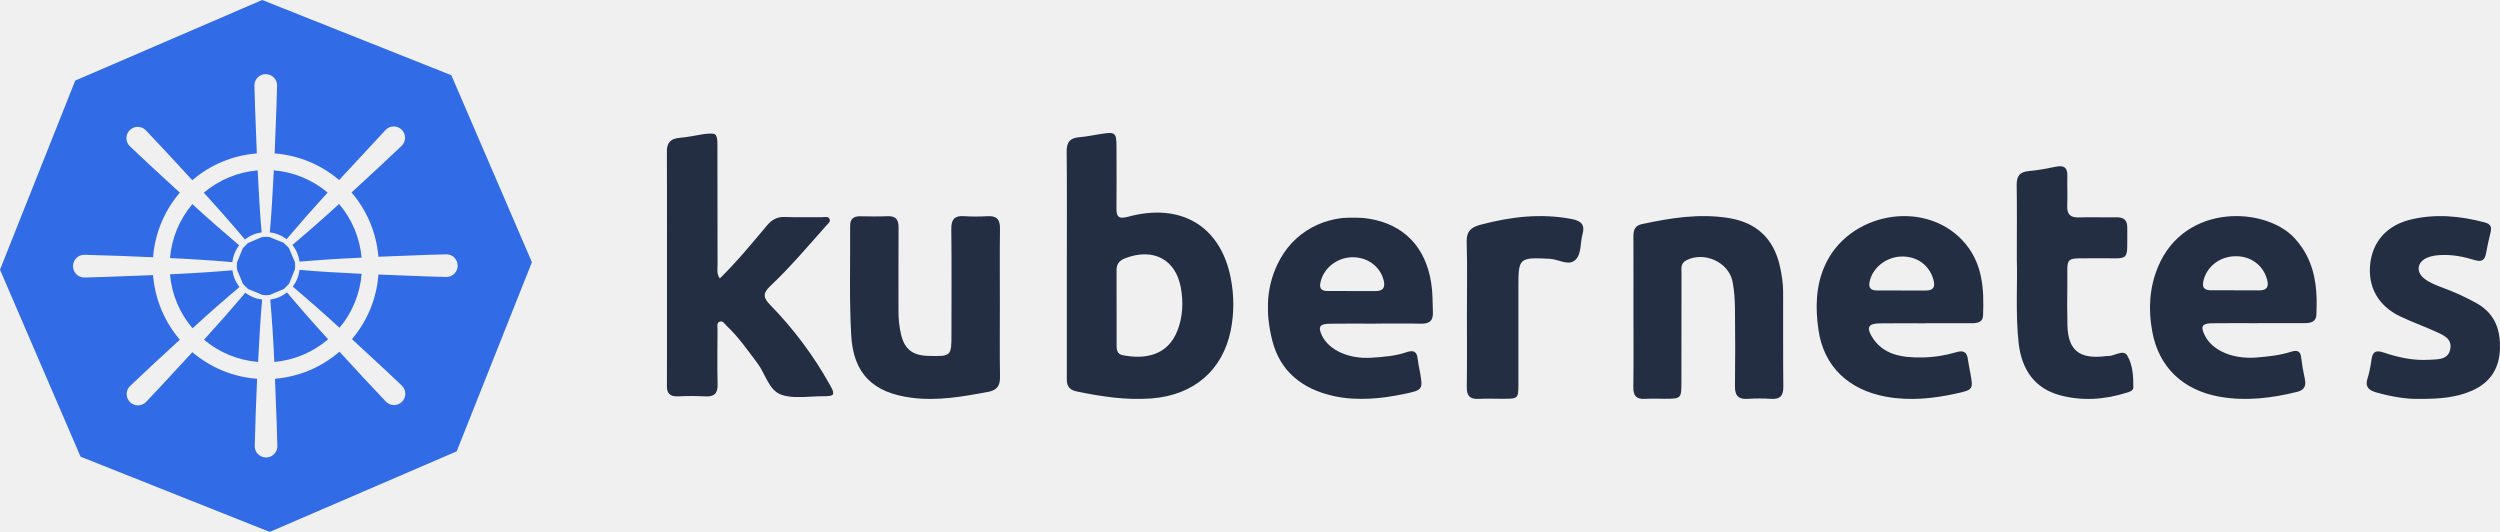
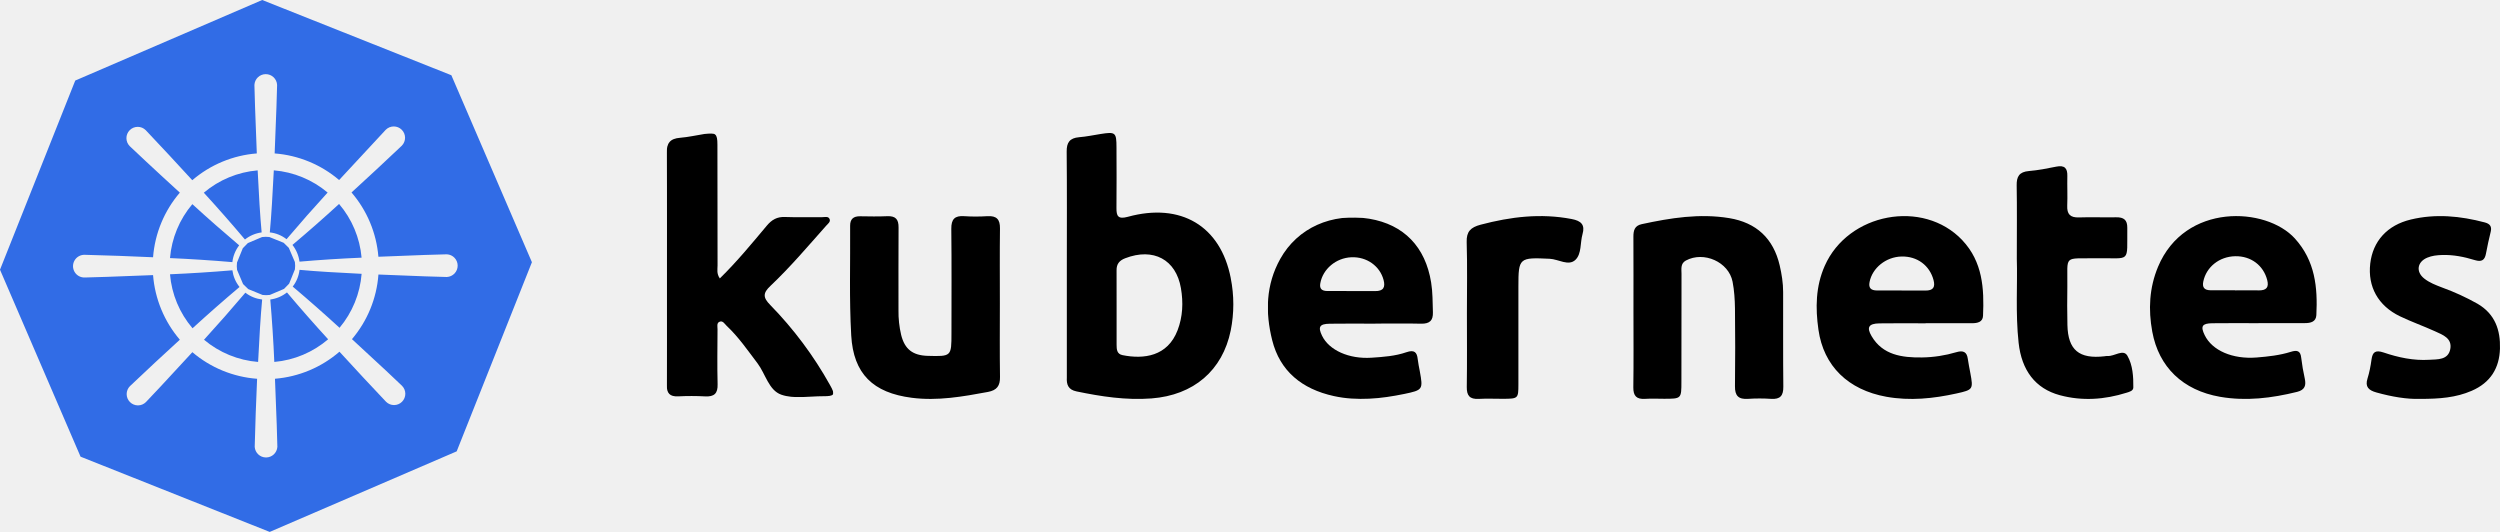
<svg xmlns="http://www.w3.org/2000/svg" xmlns:xlink="http://www.w3.org/1999/xlink" width="94" height="20" viewBox="0 0 94 20">
  <defs>
    <path id="a" d="M0 .014h6.266v9.918H0z" />
    <path id="c" d="M.044.05h6.208v6.825H.044z" />
  </defs>
  <g fill="none" fill-rule="evenodd">
    <path fill="#316CE6" fill-rule="nonzero" d="M17.171 16.971L10.141 20l-7.112-2.829L0 10.141l2.829-7.112L9.859 0l7.112 2.829L20 9.859l-2.829 7.112zm-.368-7.409c-.1 0-1.266.035-2.575.092a4.24 4.24 0 0 0-1.011-2.417c.635-.58 1.265-1.165 1.889-1.757a.424.424 0 1 0-.601-.601l-1.754 1.89a4.24 4.24 0 0 0-2.424-1c.057-1.309.092-2.475.092-2.575a.427.427 0 0 0-.853 0c0 .1.035 1.266.09 2.575A4.23 4.23 0 0 0 7.23 6.776c-.578-.632-1.162-1.26-1.751-1.882a.424.424 0 1 0-.601.601c.072.07.918.868 1.884 1.748a4.23 4.23 0 0 0-1.007 2.43c-.854-.04-1.708-.07-2.562-.092a.427.427 0 1 0 0 .853c.1 0 1.258-.035 2.562-.09a4.25 4.25 0 0 0 1.007 2.429c-.63.575-1.256 1.157-1.875 1.745a.423.423 0 0 0 0 .6.423.423 0 0 0 .6 0c.071-.07.865-.914 1.746-1.876a4.236 4.236 0 0 0 2.434 1c-.038.854-.069 1.708-.09 2.561a.427.427 0 0 0 .852 0c0-.099-.033-1.26-.09-2.562a4.232 4.232 0 0 0 2.425-1.017c.578.633 1.162 1.26 1.751 1.882a.424.424 0 1 0 .601-.6c-.07-.071-.918-.872-1.882-1.754.58-.684.93-1.535.995-2.43 1.307.058 2.473.093 2.573.093a.427.427 0 0 0 0-.853zm-5.797 1.214c.142-.182.23-.4.256-.63.608.058 1.47.108 2.335.15a3.606 3.606 0 0 1-.83 2.029 59.126 59.126 0 0 0-1.76-1.549zm-.01-1.567c.595-.501 1.18-1.015 1.753-1.54.485.568.781 1.274.847 2.019-.78.033-1.558.083-2.335.15a1.282 1.282 0 0 0-.266-.63zm-.851-.471c.057-.605.107-1.468.15-2.333a3.6 3.6 0 0 1 2.024.835c-.526.575-1.041 1.16-1.545 1.754a1.238 1.238 0 0 0-.63-.256zm.715.582l.228.534c.012.091.013.182.001.274l-.218.538-.191.196-.534.227a1.083 1.083 0 0 1-.274.001l-.538-.22-.195-.19-.226-.534a1.078 1.078 0 0 1-.002-.274l.218-.538.19-.194.535-.227c.09-.011.181-.013.274-.001l.538.217.194.191zM7.663 7.246a3.6 3.6 0 0 1 2.025-.84c.042.865.092 1.728.15 2.333a1.27 1.27 0 0 0-.628.266 58.268 58.268 0 0 0-1.547-1.76zm1.074 2.61a56.731 56.731 0 0 0-2.345-.152 3.6 3.6 0 0 1 .84-2.028 60.998 60.998 0 0 0 1.761 1.548c-.14.183-.23.402-.256.631zm.27.934a58.72 58.72 0 0 0-1.768 1.553 3.59 3.59 0 0 1-.847-2.03 56.81 56.81 0 0 0 2.346-.15c.03.224.118.44.268.627zm.85.472c-.058.609-.11 1.478-.152 2.347a3.607 3.607 0 0 1-2.034-.835 63.67 63.67 0 0 0 1.555-1.769c.187.146.405.23.63.257zm2.481 1.495a3.596 3.596 0 0 1-2.024.852 56.739 56.739 0 0 0-.151-2.347 1.28 1.28 0 0 0 .627-.267c.504.598 1.02 1.185 1.548 1.762z" />
    <g transform="translate(25.067 5)">
      <mask id="b" fill="#fff">
        <use xlink:href="#a" />
      </mask>
-       <path fill="#242E42" d="M1.998 5.47c-.127-.187-.085-.341-.085-.486-.004-1.516 0-3.032-.005-4.548 0-.411-.069-.463-.48-.4C1.121.085.817.155.51.18.124.21-.004.382 0 .762c.018 1.816.008 3.633.008 5.45 0 1.09.007 2.18-.004 3.27-.003.306.113.435.431.421a9.766 9.766 0 0 1 1.006.001c.35.02.484-.112.474-.456-.018-.69-.006-1.379-.003-2.068 0-.096-.036-.227.064-.277.134-.066.202.076.28.149.448.42.79.922 1.158 1.406.303.4.422 1.016.895 1.182.469.166 1.043.057 1.57.058.439.001.472-.05.26-.424A14.146 14.146 0 0 0 3.897 6.47c-.284-.287-.28-.452.005-.721.749-.708 1.412-1.494 2.095-2.262.064-.072.175-.147.128-.253-.05-.113-.183-.067-.28-.068-.464-.005-.928.011-1.392-.007-.302-.013-.5.102-.688.326-.56.667-1.113 1.343-1.767 1.984" mask="url(#b)" />
+       <path fill="currentColor" d="M1.998 5.47c-.127-.187-.085-.341-.085-.486-.004-1.516 0-3.032-.005-4.548 0-.411-.069-.463-.48-.4C1.121.085.817.155.51.18.124.21-.004.382 0 .762c.018 1.816.008 3.633.008 5.45 0 1.09.007 2.18-.004 3.27-.003.306.113.435.431.421a9.766 9.766 0 0 1 1.006.001c.35.02.484-.112.474-.456-.018-.69-.006-1.379-.003-2.068 0-.096-.036-.227.064-.277.134-.066.202.076.28.149.448.42.79.922 1.158 1.406.303.4.422 1.016.895 1.182.469.166 1.043.057 1.57.058.439.001.472-.05.26-.424A14.146 14.146 0 0 0 3.897 6.47c-.284-.287-.28-.452.005-.721.749-.708 1.412-1.494 2.095-2.262.064-.072.175-.147.128-.253-.05-.113-.183-.067-.28-.068-.464-.005-.928.011-1.392-.007-.302-.013-.5.102-.688.326-.56.667-1.113 1.343-1.767 1.984" mask="url(#b)" />
    </g>
-     <path fill="#242E42" d="M61.418 11.713c0 .95.009 1.9-.005 2.849-.004.326.12.456.444.435.238-.016.477-.003.716-.003.647-.001.648-.001.648-.648.001-1.35-.001-2.698.004-4.048 0-.179-.046-.388.164-.502.673-.363 1.611.053 1.756.797.064.329.085.67.09 1.006.01.974.013 1.948 0 2.923-.006.358.133.5.49.475a6.57 6.57 0 0 1 .867 0c.345.023.465-.118.461-.458-.013-1.187-.004-2.374-.007-3.56 0-.339-.054-.673-.13-1.002-.236-1.01-.874-1.607-1.9-1.776-1.113-.183-2.202-.007-3.287.227-.27.058-.314.24-.313.475.005.937.002 1.873.002 2.81M37.595 11.399c0-.937-.008-1.874.004-2.811.005-.339-.127-.48-.47-.46-.29.018-.583.02-.873 0-.361-.026-.49.115-.487.475.015 1.311.006 2.624.006 3.935 0 .864-.004.867-.893.842-.564-.016-.866-.25-.999-.789a3.788 3.788 0 0 1-.1-.929c.003-1.037-.006-2.074.003-3.111.003-.303-.11-.435-.423-.422-.34.015-.682.009-1.024.003-.252-.004-.376.106-.374.358.01 1.374-.037 2.75.041 4.121.082 1.445.821 2.16 2.28 2.346.965.124 1.913-.044 2.86-.22.34-.064.459-.232.454-.564-.014-.925-.005-1.85-.005-2.774M75.832 9.736c.031.922-.054 2.04.068 3.154.113 1.03.624 1.719 1.548 1.969.84.227 1.682.168 2.509-.092.109-.034.254-.069.256-.196.005-.411-.022-.847-.223-1.195-.154-.267-.49.03-.746.009-.038-.004-.077.007-.115.011-.954.11-1.372-.236-1.394-1.172a38.73 38.73 0 0 1-.003-1.452c.016-1.21-.177-1.042 1.113-1.061 1.296-.02 1.127.209 1.141-1.15.003-.29-.132-.397-.423-.391-.463.01-.927-.012-1.39.005-.339.012-.458-.127-.445-.442.016-.371-.005-.744.004-1.117.007-.29-.102-.414-.418-.35-.34.07-.682.136-1.027.165-.368.031-.466.213-.46.542.015.856.005 1.713.005 2.763M90.983 14.998c.755.002 1.366-.05 1.948-.302.72-.31 1.046-.864 1.068-1.588.02-.69-.18-1.3-.844-1.687a8.827 8.827 0 0 0-1.335-.612c-.236-.09-.473-.18-.67-.337-.32-.254-.265-.624.115-.784.175-.074.365-.094.556-.1.424-.013.833.069 1.232.192.262.08.375-.002.42-.247.05-.275.112-.549.178-.821.047-.194-.027-.297-.223-.349-.918-.243-1.845-.333-2.777-.11-.895.213-1.433.818-1.53 1.659-.099.866.294 1.583 1.116 1.98.43.207.883.366 1.318.564.295.134.652.263.576.668-.08.419-.482.385-.795.404-.588.036-1.161-.087-1.712-.274-.304-.102-.416-.022-.455.264-.033.241-.078.483-.151.715-.099.312.043.442.336.524.576.161 1.158.259 1.63.24M55.156 11.768c0 .928.009 1.856-.005 2.784-.004.317.104.466.453.446.301-.017.604-.002.906-.003.572-.002.581-.01.582-.54v-3.687c0-1.075.031-1.092 1.176-1.038.33.015.712.289.97.038.236-.23.172-.64.265-.966.1-.348-.047-.498-.409-.567-1.164-.223-2.292-.085-3.42.213-.38.1-.538.261-.527.65.027.89.009 1.78.009 2.67M44.276 12.42c-.377.982-1.27 1.094-2.07.933-.216-.044-.22-.222-.222-.387-.003-.46 0-.922 0-1.384 0-.473.003-.947-.001-1.421-.003-.229.1-.365.325-.451 1.06-.408 1.911.049 2.095 1.126.092.54.07 1.07-.127 1.585m2-1.966c-.382-1.959-1.876-2.85-3.87-2.303-.37.101-.43-.03-.427-.331.008-.761.003-1.522.001-2.283-.001-.559-.039-.588-.596-.5-.269.042-.536.1-.807.121-.36.03-.474.204-.47.542.014 1.409.006 2.818.006 4.227v4.266c-.015.262.048.458.364.523.93.193 1.866.337 2.818.264 1.59-.122 2.673-1.054 2.98-2.554a5.011 5.011 0 0 0 0-1.972" />
+     <path fill="currentColor" d="M61.418 11.713c0 .95.009 1.9-.005 2.849-.004.326.12.456.444.435.238-.016.477-.003.716-.003.647-.001.648-.001.648-.648.001-1.35-.001-2.698.004-4.048 0-.179-.046-.388.164-.502.673-.363 1.611.053 1.756.797.064.329.085.67.09 1.006.01.974.013 1.948 0 2.923-.006.358.133.5.49.475a6.57 6.57 0 0 1 .867 0c.345.023.465-.118.461-.458-.013-1.187-.004-2.374-.007-3.56 0-.339-.054-.673-.13-1.002-.236-1.01-.874-1.607-1.9-1.776-1.113-.183-2.202-.007-3.287.227-.27.058-.314.24-.313.475.005.937.002 1.873.002 2.81M37.595 11.399c0-.937-.008-1.874.004-2.811.005-.339-.127-.48-.47-.46-.29.018-.583.02-.873 0-.361-.026-.49.115-.487.475.015 1.311.006 2.624.006 3.935 0 .864-.004.867-.893.842-.564-.016-.866-.25-.999-.789a3.788 3.788 0 0 1-.1-.929c.003-1.037-.006-2.074.003-3.111.003-.303-.11-.435-.423-.422-.34.015-.682.009-1.024.003-.252-.004-.376.106-.374.358.01 1.374-.037 2.75.041 4.121.082 1.445.821 2.16 2.28 2.346.965.124 1.913-.044 2.86-.22.34-.064.459-.232.454-.564-.014-.925-.005-1.85-.005-2.774M75.832 9.736c.031.922-.054 2.04.068 3.154.113 1.03.624 1.719 1.548 1.969.84.227 1.682.168 2.509-.092.109-.034.254-.069.256-.196.005-.411-.022-.847-.223-1.195-.154-.267-.49.03-.746.009-.038-.004-.077.007-.115.011-.954.11-1.372-.236-1.394-1.172a38.73 38.73 0 0 1-.003-1.452c.016-1.21-.177-1.042 1.113-1.061 1.296-.02 1.127.209 1.141-1.15.003-.29-.132-.397-.423-.391-.463.01-.927-.012-1.39.005-.339.012-.458-.127-.445-.442.016-.371-.005-.744.004-1.117.007-.29-.102-.414-.418-.35-.34.07-.682.136-1.027.165-.368.031-.466.213-.46.542.015.856.005 1.713.005 2.763M90.983 14.998c.755.002 1.366-.05 1.948-.302.72-.31 1.046-.864 1.068-1.588.02-.69-.18-1.3-.844-1.687a8.827 8.827 0 0 0-1.335-.612c-.236-.09-.473-.18-.67-.337-.32-.254-.265-.624.115-.784.175-.074.365-.094.556-.1.424-.013.833.069 1.232.192.262.08.375-.002.42-.247.05-.275.112-.549.178-.821.047-.194-.027-.297-.223-.349-.918-.243-1.845-.333-2.777-.11-.895.213-1.433.818-1.53 1.659-.099.866.294 1.583 1.116 1.98.43.207.883.366 1.318.564.295.134.652.263.576.668-.08.419-.482.385-.795.404-.588.036-1.161-.087-1.712-.274-.304-.102-.416-.022-.455.264-.033.241-.078.483-.151.715-.099.312.043.442.336.524.576.161 1.158.259 1.63.24M55.156 11.768c0 .928.009 1.856-.005 2.784-.004.317.104.466.453.446.301-.017.604-.002.906-.003.572-.002.581-.01.582-.54v-3.687c0-1.075.031-1.092 1.176-1.038.33.015.712.289.97.038.236-.23.172-.64.265-.966.1-.348-.047-.498-.409-.567-1.164-.223-2.292-.085-3.42.213-.38.1-.538.261-.527.65.027.89.009 1.78.009 2.67M44.276 12.42c-.377.982-1.27 1.094-2.07.933-.216-.044-.22-.222-.222-.387-.003-.46 0-.922 0-1.384 0-.473.003-.947-.001-1.421-.003-.229.1-.365.325-.451 1.06-.408 1.911.049 2.095 1.126.092.54.07 1.07-.127 1.585m2-1.966c-.382-1.959-1.876-2.85-3.87-2.303-.37.101-.43-.03-.427-.331.008-.761.003-1.522.001-2.283-.001-.559-.039-.588-.596-.5-.269.042-.536.1-.807.121-.36.03-.474.204-.47.542.014 1.409.006 2.818.006 4.227v4.266c-.015.262.048.458.364.523.93.193 1.866.337 2.818.264 1.59-.122 2.673-1.054 2.98-2.554a5.011 5.011 0 0 0 0-1.972" />
    <g transform="translate(47.627 8.125)">
      <mask id="d" fill="#fff">
        <use xlink:href="#c" />
      </mask>
-       <path fill="#242E42" d="M2.017 2.523c.096-.531.587-.95 1.166-.975.58-.025 1.075.33 1.213.855.071.273-.004.422-.323.417-.293-.003-.585 0-.878 0v-.002c-.305 0-.61.002-.915-.001-.203-.002-.302-.08-.263-.294m.352 1.524c.572-.01 1.145-.002 1.717-.002v-.003c.573 0 1.146-.01 1.718.004.332.007.457-.126.448-.431-.012-.374-.008-.745-.068-1.117C5.97 1.159 5.16.318 3.86.1 2.446-.133 1.162.445.513 1.605c-.548.98-.566 2.017-.306 3.06.289 1.16 1.115 1.838 2.318 2.102.886.195 1.773.1 2.65-.08.698-.145.707-.168.584-.846-.028-.154-.063-.308-.08-.464-.027-.26-.13-.36-.423-.259-.42.146-.87.178-1.314.207-.848.056-1.596-.282-1.86-.826-.16-.332-.095-.446.287-.452" mask="url(#d)" />
+       <path fill="currentColor" d="M2.017 2.523c.096-.531.587-.95 1.166-.975.58-.025 1.075.33 1.213.855.071.273-.004.422-.323.417-.293-.003-.585 0-.878 0v-.002c-.305 0-.61.002-.915-.001-.203-.002-.302-.08-.263-.294m.352 1.524c.572-.01 1.145-.002 1.717-.002v-.003c.573 0 1.146-.01 1.718.004.332.007.457-.126.448-.431-.012-.374-.008-.745-.068-1.117C5.97 1.159 5.16.318 3.86.1 2.446-.133 1.162.445.513 1.605c-.548.98-.566 2.017-.306 3.06.289 1.16 1.115 1.838 2.318 2.102.886.195 1.773.1 2.65-.08.698-.145.707-.168.584-.846-.028-.154-.063-.308-.08-.464-.027-.26-.13-.36-.423-.259-.42.146-.87.178-1.314.207-.848.056-1.596-.282-1.86-.826-.16-.332-.095-.446.287-.452" mask="url(#d)" />
    </g>
-     <path fill="#242E42" d="M84.928 10.918c-.295-.004-.591 0-.887 0v-.004c-.308 0-.617.003-.925 0-.23-.003-.319-.105-.272-.33.113-.546.602-.939 1.203-.95.591-.01 1.058.345 1.2.895.07.272-.025.393-.319.39m1.361-1.95c-1.085-1.198-4.14-1.349-5.147 1.063-.33.791-.369 1.609-.217 2.438.245 1.333 1.149 2.205 2.549 2.45.98.17 1.943.05 2.898-.186.3-.075.34-.25.288-.496a8.21 8.21 0 0 1-.135-.79c-.028-.262-.156-.293-.391-.219-.417.131-.853.178-1.289.213-.9.07-1.667-.261-1.949-.84-.163-.335-.1-.443.288-.448.579-.008 1.157-.002 1.735-.002v-.003c.579 0 1.157-.002 1.736 0 .23.002.427-.051.44-.301.052-1.038-.043-2.037-.806-2.879M72.39 10.925c-.295-.004-.591-.001-.887-.001v-.002c-.31 0-.618.002-.927 0-.226-.002-.327-.091-.28-.321.105-.528.616-.942 1.2-.956.592-.015 1.06.337 1.205.886.07.266-.01.397-.31.394m1.39-1.896c-1.476-1.555-4.291-1.02-5.17.965-.345.778-.353 1.592-.238 2.4.194 1.373 1.12 2.265 2.552 2.524.89.16 1.77.069 2.642-.124.622-.137.63-.158.518-.766-.032-.18-.072-.358-.096-.538-.034-.259-.173-.324-.429-.248-.42.125-.855.192-1.292.198-.757.011-1.482-.093-1.897-.802-.196-.334-.106-.472.294-.479.58-.01 1.159-.002 1.738-.002v-.004h1.739c.21 0 .409-.04.42-.278.046-1.022-.012-2.034-.782-2.846" />
+     <path fill="currentColor" d="M84.928 10.918c-.295-.004-.591 0-.887 0v-.004c-.308 0-.617.003-.925 0-.23-.003-.319-.105-.272-.33.113-.546.602-.939 1.203-.95.591-.01 1.058.345 1.2.895.07.272-.025.393-.319.39m1.361-1.95c-1.085-1.198-4.14-1.349-5.147 1.063-.33.791-.369 1.609-.217 2.438.245 1.333 1.149 2.205 2.549 2.45.98.17 1.943.05 2.898-.186.3-.075.34-.25.288-.496a8.21 8.21 0 0 1-.135-.79c-.028-.262-.156-.293-.391-.219-.417.131-.853.178-1.289.213-.9.07-1.667-.261-1.949-.84-.163-.335-.1-.443.288-.448.579-.008 1.157-.002 1.735-.002v-.003c.579 0 1.157-.002 1.736 0 .23.002.427-.051.44-.301.052-1.038-.043-2.037-.806-2.879M72.39 10.925c-.295-.004-.591-.001-.887-.001v-.002c-.31 0-.618.002-.927 0-.226-.002-.327-.091-.28-.321.105-.528.616-.942 1.2-.956.592-.015 1.06.337 1.205.886.07.266-.01.397-.31.394m1.39-1.896c-1.476-1.555-4.291-1.02-5.17.965-.345.778-.353 1.592-.238 2.4.194 1.373 1.12 2.265 2.552 2.524.89.16 1.77.069 2.642-.124.622-.137.63-.158.518-.766-.032-.18-.072-.358-.096-.538-.034-.259-.173-.324-.429-.248-.42.125-.855.192-1.292.198-.757.011-1.482-.093-1.897-.802-.196-.334-.106-.472.294-.479.58-.01 1.159-.002 1.738-.002v-.004h1.739c.21 0 .409-.04.42-.278.046-1.022-.012-2.034-.782-2.846" />
  </g>
</svg>
